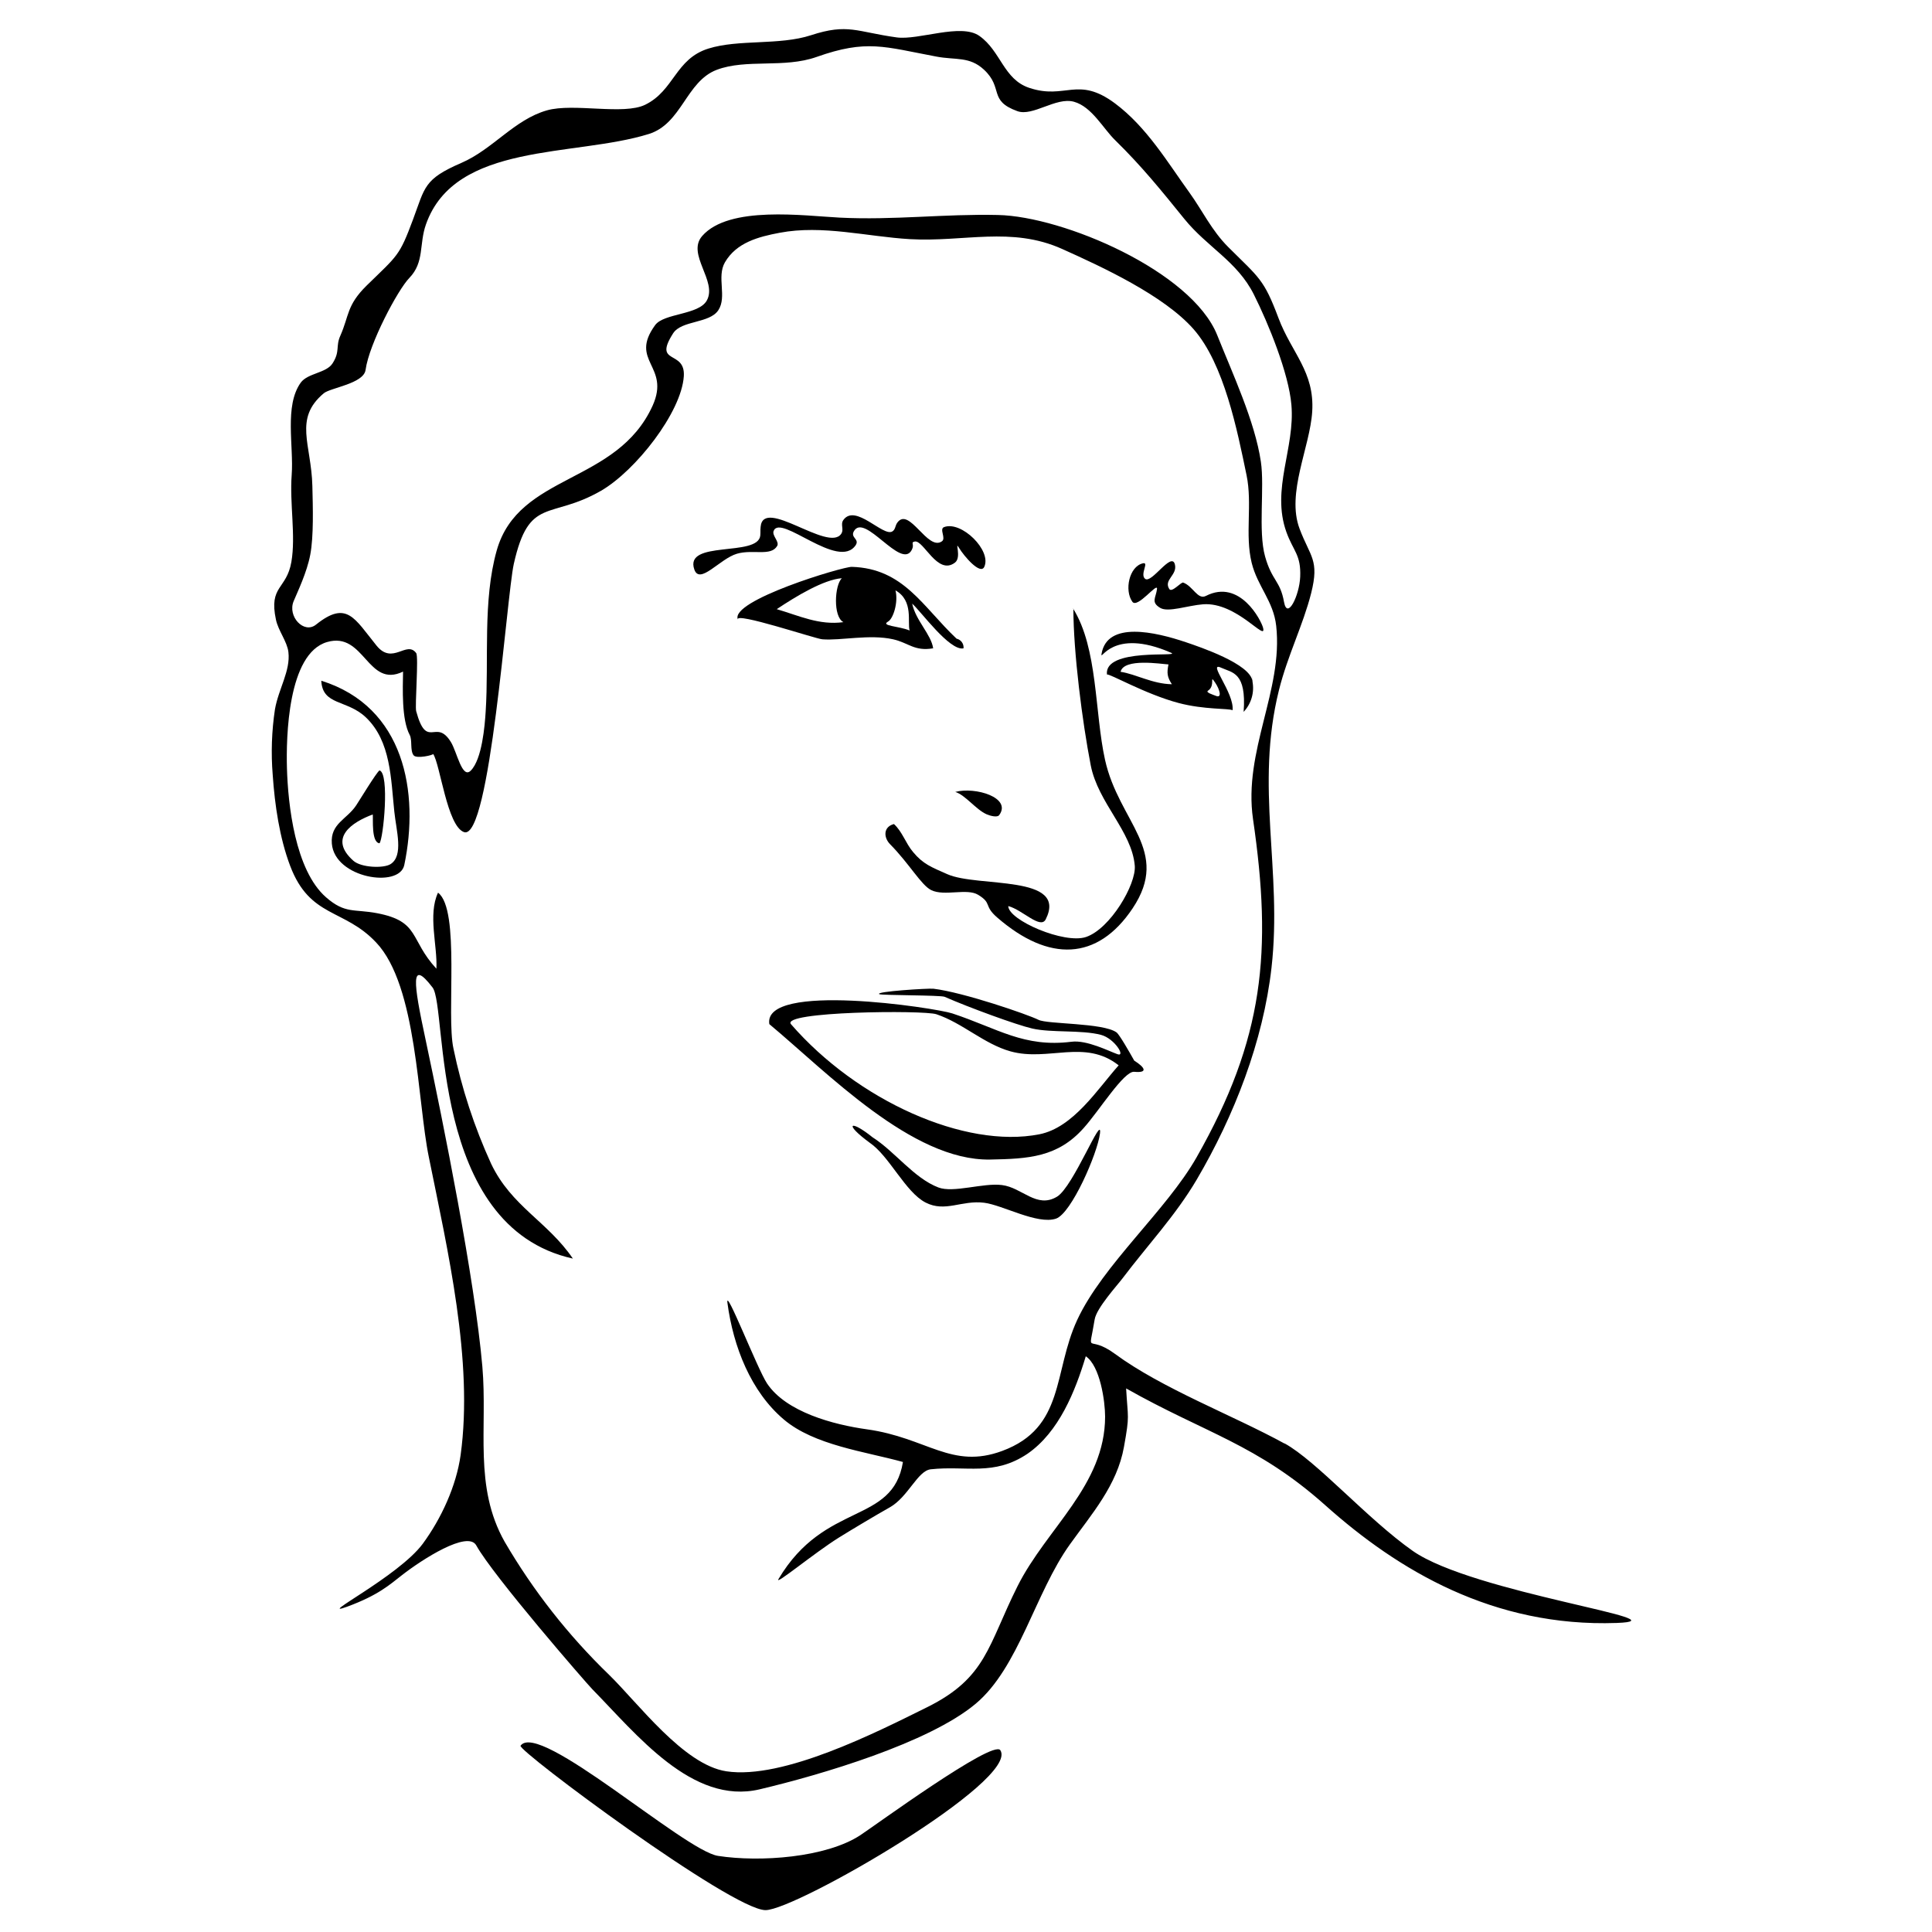
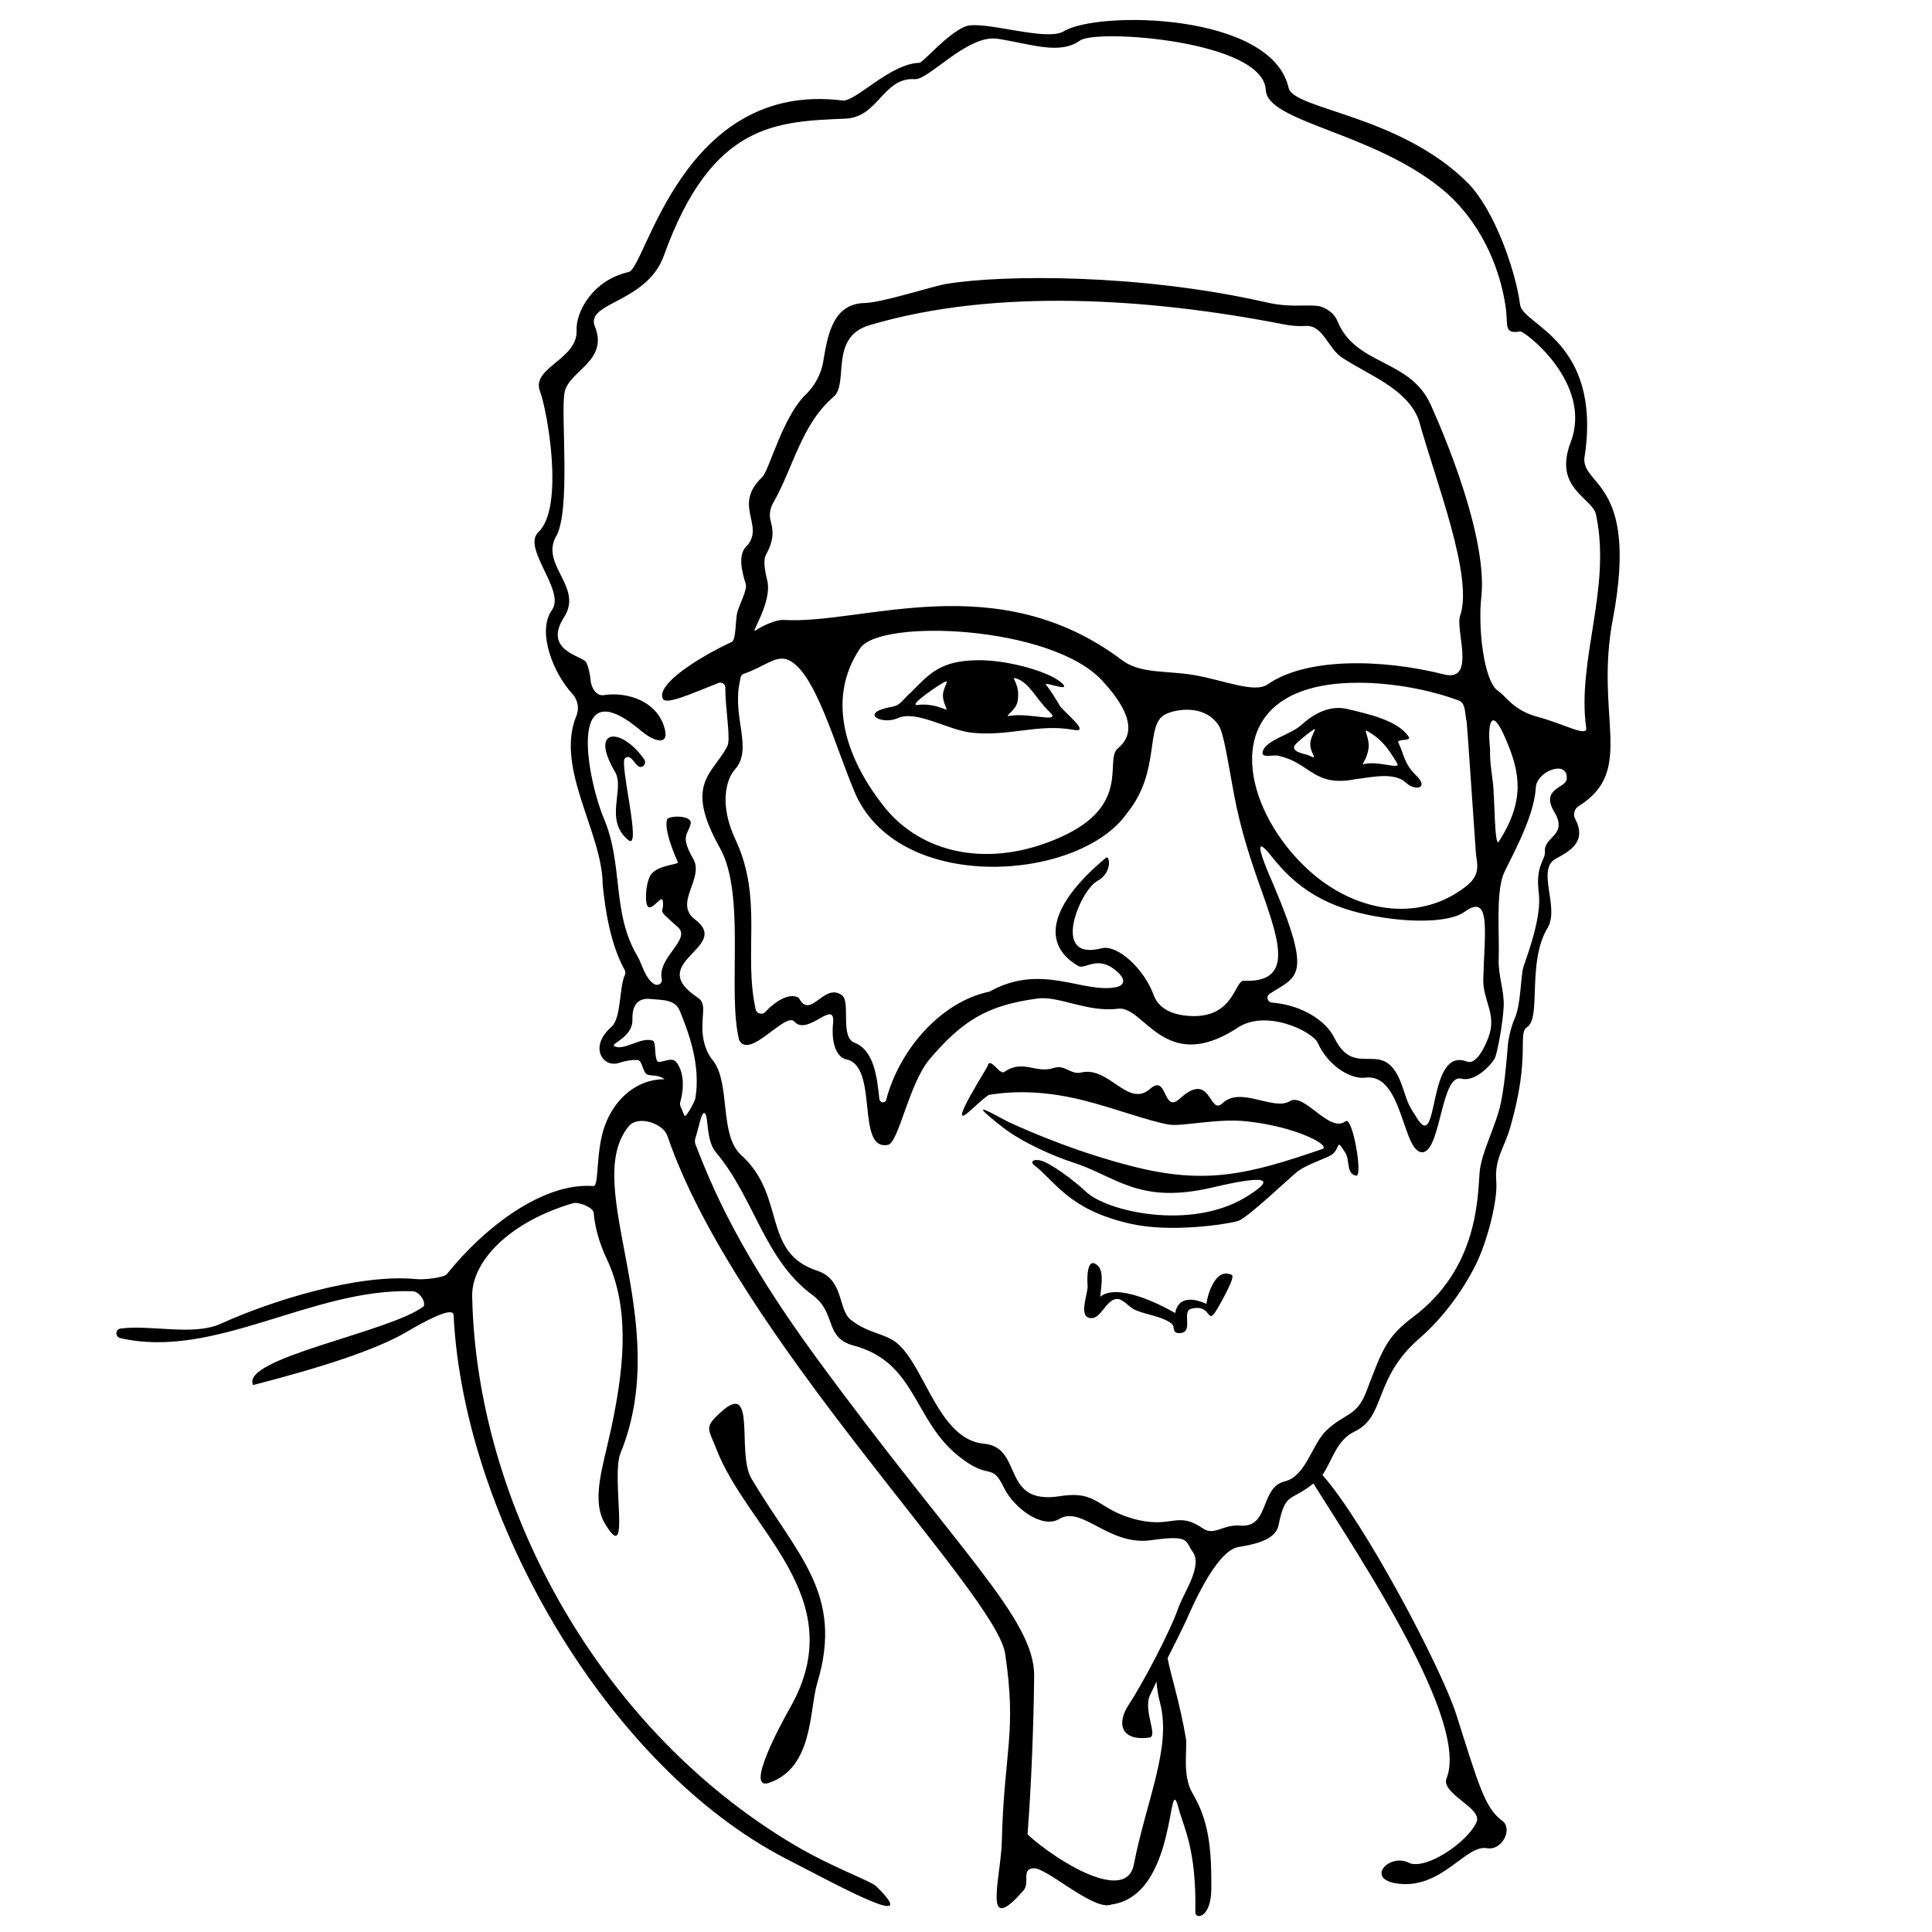
<svg xmlns="http://www.w3.org/2000/svg" data-face="jonny" aria-hidden="true" focusable="false" viewBox="0 0 500 500" width="500px" height="500px">
-   <path d="M254.72,146.72c2-4.23-5.9-12-10.39-10.31-1.32.49.57,2.88-.56,3.68-3.71,2.65-8.49-9.11-11.56-4.81-.58.82-.44,1.76-1.3,2.27-2.39,1.4-9.51-7.27-12.63-3-.88,1.21.25,2.43-.6,3.64-3.36,4.78-20.13-9.66-20.83-1.85-.11,1.16,0,1.1-.09,2.26-.59,5.65-19.81,1.07-17.06,8.81,1.42,4,6.59-2.8,11-4.1,4.19-1.22,8.76.75,10.42-2,.68-1.12-1.37-2.66-.91-3.89,1.74-4.62,16.81,10.36,21.26,3.64,1-1.59-1.42-1.89-.5-3.55,2.75-5,12.25,10.13,15,4.79.78-1.49-.41-1.9.75-2.15,2.29-.49,5.88,8.91,10.43,5.45,1.79-1.36-.17-5.82,1-3.88C249.52,144,253.7,148.84,254.72,146.72Z" />
-   <path d="M296.34,149.79c-1.39-1.17,1.15-4.44-.57-4-3.56.83-4.82,7-2.72,9.94,1.32,1.88,6.63-5.29,6.38-3.28-.28,2.25-1.66,3.4.85,4.88,2.06,1.22,7.13-.64,11.07-.94,8.73-.66,16.52,10,15.53,6.08-.47-1.88-6-12.75-14.79-8.25-2.14,1.1-3.33-2.52-5.88-3.45-.53-.2-2.92,2.69-3.59,1.68-1.57-2.41,2.14-3.59,1.44-6.38C303.2,142.62,298,151.18,296.34,149.79Z" />
-   <path d="M235.42,163.17c-2.94-1.19-7.61-1.15-5.57-2.32,1.33-.76,2.67-5,1.9-8.06C236.53,155.48,234.75,161.18,235.42,163.17Zm-17.54-13.53c-1.9,1.76-2.32,10,.4,11.37-6.28.86-11.43-1.65-17.26-3.36C206,154.33,213.13,150,217.88,149.64Zm29.69,15.66c-8.8-8.29-13.7-18.19-27.12-18.6-2.33-.07-31.8,8.78-29.47,13.65-1-2.11,20.15,5,21.84,5.1,4.79.39,12.21-1.37,18.32,0,4,.9,5.5,3.17,10.36,2.33-.5-3.58-4.53-7.21-5.43-11.56,2.19,1.9,9.7,12.34,13.29,11.57a2.32,2.32,0,0,0-1.79-2.5C240.9,159,248.08,165.76,247.57,165.3Z" />
-   <path d="M277.73,157.52c6.43,10.27,5.54,26.9,8.25,39.12,3.59,16.22,17.14,23.5,7.12,38.47-9.09,13.57-21.66,13.93-35,2.36-3.63-3.13-1.25-3.64-4.95-5.89-2.94-1.79-8.69.45-12.13-1.21-2.59-1.25-5.65-6.8-10.67-11.89-1.64-1.66-1.86-4.46,1-5.22,2.19,2,3,4.93,4.94,7.23,2.59,3.13,4.69,3.9,8.88,5.75,7.89,3.51,31.29,0,25.47,11.67-1.35,2.7-6-2.44-9.7-3.42,0,3.64,14.51,9.91,20.13,8,6.27-2.13,13-13.62,12.61-18.44-.74-8.9-9.51-16.27-11.4-26-2.18-11.2-4.49-29.23-4.49-40.58" />
-   <path d="M255.34,210.74c-2.76-1.21-5.51-5-8.12-5.79,5.22-1.39,14.68,1.49,11.37,6C258.11,211.63,256.26,211.14,255.34,210.74Z" />
-   <path d="M293.54,274.49c-1.2-2.14-3.84-6.78-4.6-7.32-3.52-2.5-17.84-2.07-20.18-3.24-2.77-1.39-19.43-7.12-27.19-8.05-1.23-.14-15.29.72-14,1.41.63.32,15.87.24,16.89.68,6.25,2.75,18.67,7.3,22.68,8.21,5,1.15,12.69.31,17.79,1.64,3.52.92,6.5,5.8,4.26,5s-7.91-3.71-11.86-3.22c-12.4,1.55-19.05-3.42-30.88-7.33-4.34-1.44-49.08-8.27-47.35,2.77,15,12.5,36.93,35.39,57.1,35.05,10-.18,17.52-.6,24.24-8.14,4-4.44,10.41-14.8,13.09-14.57C297.18,277.73,296.33,276.25,293.54,274.49ZM269,293.55c-19.3,3.81-47.15-8.76-64.28-28.47-2.91-3.35,34.29-3.69,37.6-2.6,6.76,2.25,12.34,7.7,19.19,9.61,9.79,2.72,19.24-3.3,28,3.62C284.07,281.81,277.81,291.8,269,293.55Z" />
-   <path d="M284.67,293.37c.67-5.52-6.88,13.76-11.1,16.32-5.29,3.21-9.05-2.38-14.28-3-4.84-.62-12.56,2.12-16.45.62-6.34-2.43-11.18-9.25-17.05-13-5.7-4.59-7.61-3.64-.72,1.42,5.11,3.47,9.23,12.8,14.48,15.49,5.08,2.61,9.34-.68,15.16.05,4.78.6,13.78,5.73,18.59,4.11C277.29,314,284,298.57,284.67,293.37Z" />
-   <path d="M286,366.59c0,17.81-15.13,28.87-22.67,43.93-7.67,15.32-8,23.67-23.36,31.29-12.93,6.41-37.29,18.83-52,16.6-11.07-1.68-22.88-17.72-30.37-25a159.88,159.88,0,0,1-27-34.41c-8.07-14.3-4.38-29.41-5.77-45.39-2-22.81-10-62.46-14.74-84.79-3.08-14.38-4-20.9,1.86-13.25,3.94,5.16-1.07,61.87,36.31,70.15-6.54-9.59-15.9-13.5-21.16-24.55a139.34,139.34,0,0,1-9.74-29.78c-1.92-8.67,1.82-36-4-40.37-2.67,5.7-.11,13.77-.42,19.68-7-7.58-4.21-12.23-15.33-14.36-6-1.15-8.27.22-13.24-4.13-8-7-9.84-23.94-10.11-33.45-.22-7.88.18-29.63,10.39-32.6,9.69-2.82,10.44,12.1,19.66,7.65-.07,4.41-.41,12.39,1.72,16.39.72,1.33.05,4,1,5.26.74,1,5.26-.07,5.06-.35,1.82,2.59,3.61,18.71,8,20.24,6.73,2.34,11-60.92,12.88-69.41,3.95-17.62,9.36-11.34,22.56-18.92,9-5.21,20.83-20.32,21.44-29.65.45-6.94-8.06-2.81-2.77-11.1,2.18-3.41,9.43-2.51,11.71-6s-.48-8.55,1.69-12.36c3-5.17,8.73-6.64,14.18-7.67,11.08-2.1,22.61,1,33.69,1.65,13.94.8,26.27-3.36,39.41,2.54,10.46,4.69,26.35,12.06,34,20.74,7.92,9,11.32,26.21,13.73,37.82,1.54,7.42-.46,15.39,1.32,22.66,1.51,6.13,5.64,9.9,6.35,16.33,1.84,16.68-8.55,32.38-6,50,5,34.24,2.86,56.81-14.62,87.56-7.77,13.67-24.28,27.83-30.88,42.06-6.25,13.44-3.1,27.87-19.41,33.9-13.13,4.86-19.43-3.42-35-5.59-8.71-1.21-20.94-4.48-25.87-11.89-2.47-3.71-10.84-25.27-10.24-20.82,1.51,11.35,6.07,22.95,14.59,30.16,7.89,6.69,21,8.28,30.83,11-2.66,16.3-20.18,10.05-32.21,30.31-1.09,1.83,9.18-6.71,15.64-10.75,3.39-2.11,9.77-5.91,13.13-7.8,4.8-2.68,7.23-9.51,10.65-9.87,9.17-1,16.3,1.83,25-4C274.08,370.61,278.29,360,281,351c3.72,2.53,5,11.66,5,15.63Zm-205.71-223c.92-4.82.68-12.4.55-17.8-.26-10.85-4.9-17.4,2.94-24,1.69-1.44,10.35-2.49,10.83-6.06C95.52,89,102.94,75,105.94,71.93c3.94-4.08,2.48-8.7,4.29-13.84,7.53-21.4,38.42-17.42,57.67-23.41,8.57-2.66,9.65-13.6,17.59-16.61,7.66-2.9,17.42-.35,25.83-3.33,13-4.61,17.52-2.63,31-.1,5,.95,8.57-.1,12.32,3.38,5.14,4.78,1.06,8,8.64,10.74,4,1.47,10-3.71,14.65-2.43s7.6,7,10.72,10c7,6.87,11.92,13,17.86,20.33s13.72,11,18,19.58c3.75,7.47,9,20.35,9.7,28.49,1,11.23-5.3,21.84-1.28,33,1.77,4.9,3.8,5.84,3.56,11.55-.21,4.84-3.32,11.25-4.18,6.54-1-5.62-3.13-5.45-4.91-11.81-1.84-6.58-.09-17.85-1.09-24.53C324.77,109.05,319,96.74,315,86.7,308.34,70.18,275.2,56,258.27,55.64c-13.86-.32-26.94,1.38-40.95.68-9.21-.46-28.65-3.2-35.6,4.76-4.11,4.72,4,11.66,1.2,16.69-2.08,3.76-11.1,3.26-13.37,6.37-6.83,9.38,4,10.47-.64,20.82-9.24,20.43-34.67,17.46-40.35,37.47-3.68,13-2,28.34-2.87,41.74-.22,3.54-.92,12.33-3.86,15.27-2.24,2.24-3.55-4.8-5.12-7.37-3.91-6.4-6.21,2.22-9-8-.37-1.36.67-14.15,0-15.05-2.49-3.37-6.08,3.2-10.25-1.92-5.74-7.07-7.68-11.85-15.69-5.44-3.12,2.49-7.43-2.13-5.77-6.09C77,153.17,79.43,148.15,80.29,143.58Zm252.14,230c-13.38-7.34-31.63-14.19-43.91-23.23-7.24-5.32-6.83,1-5.22-8.9.48-2.93,5.83-8.8,7.19-10.6,6.47-8.57,13.72-16.25,19.22-25.58,9.71-16.52,17.21-35.8,19.36-54.89,2.84-25.1-4.34-46.7,1.93-71.82,2.23-8.93,6.23-16.78,8.33-25.07,2.17-8.63-.24-9.33-3-16.66-3.48-9.22,2.71-21.13,3.27-30.34.64-10.29-5.33-15.17-8.72-24.16-3.81-10.16-5-10.41-13-18.39-4.31-4.29-6.74-9.52-10.08-14.14-5.55-7.66-11-16.92-19.26-23.07-9.67-7.18-12.75-.86-22.17-4-6.66-2.22-7.34-9.51-12.9-13.44-4.77-3.39-15.72,1.16-21.41.38-10.43-1.44-12.6-3.7-22.19-.56-8.15,2.66-18.74,1-26.53,3.45-8.57,2.67-8.83,10.84-16.35,14.53-5.61,2.76-18.55-.5-25.44,1.46-8.46,2.4-14,10.08-22.15,13.6-9.76,4.22-9.38,6.26-12.51,14.64-3.56,9.55-3.92,9.21-12,17.1-5.22,5.14-4.51,7.79-6.82,13-1.25,2.78,0,4-2,7.13-1.62,2.55-6.41,2.5-8.24,5-4.29,6-1.78,16.4-2.34,23.86s1.09,15.73-.08,22.52c-1.24,7.19-5.88,6.14-4,14.94.59,2.86,2.91,5.68,3.23,8.41.57,4.84-2.54,9.47-3.48,14.8a73.5,73.5,0,0,0-.58,17c.53,7.75,1.76,16.27,4.53,23.57,5.12,13.48,13.94,10.94,22.24,19.79C108,255.14,108,285.14,111,299.54c4.84,23.95,11.56,52.69,8.21,77-1.11,8-5,16.46-9.81,23-6.31,8.5-28,19.34-19.56,16.27,8.13-3,11-5.69,14.21-8.18,5.12-4,17-11.66,19.21-7.68,4.32,7.83,28.61,35.79,30.05,37.24,11.42,11.63,25.85,30,43.27,25.89,15.9-3.76,43.8-12,55.91-22.14,11.18-9.36,15.38-28.67,24.39-41.24,5.61-7.84,12.22-15.28,14-25.24,1.53-8.5,1-7.16.56-15.14,20.49,11.6,33.86,14.44,51.59,30.28,18.79,16.79,43.42,31.54,75.34,30.42,18.7-.66-37.17-7.72-52.74-18.64C353.92,393.16,340.72,378.09,332.43,373.54Z" />
-   <path d="M314.63,180.07c-.58-.24-2.72-.87-2-1.32,2.06-1.33.2-4.53,1.91-2C315.6,178.33,316.4,180.83,314.63,180.07ZM290,173.86c.87-3.62,10.54-2,12.4-1.91-.45,2.26-.34,3.23.88,5.13C298.24,177,294,174.47,290,173.86Zm34.14,2.47c-.46-4.47-13.56-8.88-17.22-10.12-8-2.7-20.35-5.52-21.83,2.95-.43,2.49,2.5-7,18-.22,2.72,1.2-17.43-1.4-16.61,5.64.52-.39,9.89,5.06,18.56,7.36,6.63,1.75,12.95,1.35,13.95,1.87.49-4.51-6.68-12.72-2.95-11,2.86,1.31,6.58,1.13,5.81,11.42a9,9,0,0,0,2.28-7.9C323.61,170.94,324.38,178.55,324.16,176.33Z" />
-   <path d="M85.88,218.32c-.42-5.19,3.92-6.26,6.33-9.94.85-1.3,5.23-8.49,6-9,2.67.7,1,17.79,0,18.86-2.16-.23-1.6-6.34-1.74-7.46-5.38,2-11.62,6.13-5,12,2,1.76,7.72,2,9.58.87,3.48-2.17,1.5-8.69,1-13.59-.9-8.43-.85-18.22-7.38-24.42-4.9-4.65-11.21-3-11.52-9.47,21.58,6.75,25.42,28.95,21.47,47.73C103.31,229.93,86.61,227.29,85.88,218.32Z" />
-   <path d="M198.12,494.34c-8.74,0-64.27-41.33-63.4-42.55,4.7-6.62,42.36,27.16,51.09,28.51,10.89,1.69,28,.44,36.83-5.35,3.42-2.22,34.36-24.85,36.24-22C264,460.75,206,494.34,198.12,494.34Z" />
-   <path class="eyes" d="M306,178.07a2.88,2.88,0,0,0,2.29.83c1.23-.34,1.59-1,2.38-1.91a2.69,2.69,0,0,0,.69-1.69,1.31,1.31,0,0,0-.54-1.05,1.8,1.8,0,0,0-1.67.19c-.57.67.35,2-1.55,1.81-1.55-.13.19-2.57-.59-3.07a1.26,1.26,0,0,0-1.78.67A4,4,0,0,0,306,178.07Z" />
-   <path class="eyes" d="M221.77,159.21a4.37,4.37,0,0,0,3.52.36c1.73-.85,2.15-1.78,3.12-3.31a3.55,3.55,0,0,0,.67-2.45,1.54,1.54,0,0,0-1-1.22,3.08,3.08,0,0,0-2.42.8c-.7,1.07.9,2.48-1.92,2.89-2.29.33-.22-3.46-1.46-3.87a2.08,2.08,0,0,0-2.48,1.47A4.76,4.76,0,0,0,221.77,159.21Z" />
+   <path d="M366.65 200.85c-3.48-3.37-3.23-5.67-4.77-8.67-.52-1.01 3.45-.33 2.72-1.46-2.76-4.27-10.43-5.92-15.99-7.25-4.21-.97-8.31.95-11.77 4.11-2.88 2.63-9.24 3.89-10.06 6.94-.51 1.92 2.94.62 4.27 1.13 8 1.79 9.04 8.14 19.67 6.01 4.18-.47 10.02-1.97 13.13.9 2.46 2.27 5.95 1.39 2.79-1.71Zm-31.13-8.47c1.07-1.05 5.22-4.46 4.79-3.51-.55 1.22-1.3 2.62-1.21 3.97.16 2.44 2.3 3.99-.36 2.67-.89-.44-5.49-.9-3.22-3.13Zm17.61 5.35c-1.2.3.53-.69 1.03-3.97.4-2.56-1.4-5.19-.37-4.61 3.46 1.95 5.36 4.22 7.8 8.44.97 1.68-4.9-.74-8.47.14Zm-78.97-15.29c-1.21-2.04-2.31-3.78-3.44-5.23-.79-1.02 6.61 2.09 4.21-.31-2.98-2.99-14.11-6.14-21.86-6.04-9.69.13-12.41 3.37-17.27 8.29-2.24 1.9-2.62 3.35-4.93 3.76-8.91 1.57-2.66 4.81 1.44 2.95 4.82-2.19 13.02 3.08 19.09 3.75 9.67 1.08 17.35-2.42 26.44-.72 4.79.89-2.89-4.84-3.69-6.44Zm-29.44-6.06c.96-.33-.64 1.58-.69 3.54-.05 1.98 1.43 4.01.73 3.71-2.9-1.25-5.45-1.44-7.28-1.19-2.84.39 6.05-5.65 7.23-6.06Zm16.59 8.87c-1.78.29 1.56-1.19 2.03-3.71.85-4.59-2-6.45-.47-6 3.54 1.02 5.25 5.39 8.71 8.65 3.4 3.2-4.85.19-10.26 1.07Zm44.01 159.77c-2.21.06-1.11-1.73-2.14-2.49-2.77-2.03-6.48-2.17-9.61-3.62-1.4-.65-2.95-2.78-4.47-2.74-2.78.07-4.06 4.93-6.58 4.96-3.64.04-1.03-5.89-1.03-8.42 0 .95-.8-8.28 2.59-5.18 1.79 1.64.78 6.04.67 8.07 4.32-3.57 15.08 1.73 19.39 4.21.73-4.14 4.45-4.04 8.08-2.36.11-1.52 2.08-9.66 6.59-7.5.96.46-2.67 6.84-3.34 8.03-3.49 6.15-1.39-.75-7.16.72-2.64.67.78 6.2-2.99 6.3Zm42.9-54.84c-4.15 3.23-10.64-7.52-14.41-5.2-4.21 2.59-12.74-3.94-17.41.52-3.57 3.41-2.84-8.71-11.1-1.15-4.39 4.02-3.11-6.57-7.64-2.57-5.76 5.09-10.63-5.97-17.88-4.21-2.62.64-4.19-2.13-7.04-1.19-4.71 1.56-7.94-2.35-12.87 1.05-1.19.82-3.66-4.13-4.27-1.56-.14.58-9.88 15.68-5.52 12.41 1.48-1.11 3.58-3.37 5.8-4.92 3.4-.51 11.71-1.81 24.5 1.4 8.08 2.03 16.65 5.32 22.06 6.27 3.4.6 12.34-1.65 20.09-.84 13.07 1.37 22.08 6.35 19.68 7.18-18.82 6.45-29.95 9.38-49.11 4.48-13.92-3.56-25.1-8.31-31.78-11.33-2.44-1.1-13.2-7.66-1.78 1.25 4.86 3.79 12.92 7.39 18.32 9.13 11.14 3.6 16.83 10.92 35.99 6.4 17.05-4.02 14.66-1.18 8.45 2.58-14.17 8.58-35.93 3.71-41.32-1.53-1.69-1.64-6.99-5.95-10.54-7.59-2.48-1.15-4.2-.31-2.78.79 5.6 4.34 8.97 11.56 24.91 15.16 10.49 2.37 24.91.14 27.83-.72 2.42-.71 13.94-11.73 15.43-12.84 2.19-1.62 6.23-2.99 8.22-3.97 3.25-1.6 1.35-5.2 4.11-.86 1.25 1.97.17 5.44 2.8 5.95 1.84.36-.92-15.5-2.71-14.1ZM199.04 461.39c11.51-3.94 10.35-18.77 12.48-25.87 6.97-23.22-5.32-33.03-17.05-52.87-3.93-6.63 1.51-25.78-7.97-17.15-4.36 4-3.17 4.18-1.16 9.38 8.09 21.11 35.28 38.55 19.2 66.97-2.58 4.5-11.86 21.75-5.49 19.54Zm-39.86-261.61c2.6 4.42-2.97 12.49 3.46 17.65 3.54 2.86-2.38-19.95-.92-21.18 1.95-1.6 2.75 3.1 4.59 2.11.63-.33.82-1.21.42-1.83-5.79-8.33-14.41-8.38-7.55 3.24Z" />
+   <path d="M410.1 118.2c4.53-30.05-16.02-34.03-16.7-39.33-1.16-8.86-6.62-24.52-13.52-31.51-17.66-17.67-45.13-18.99-46.39-24.62-4.39-19.5-49.41-20.02-58.21-14.63-4.52 2.75-20.97-2.98-25.4-1.28-4.72 1.84-11.04 9.42-11.94 9.43-7.6.17-16.47 10.13-19.9 9.75-41.5-5.17-50.92 43.39-55.32 44.38-9.41 2.12-13.71 10.41-13.5 15.05.37 7.62-11.76 9.65-9.49 15.75 1.89 4.97 6.4 30.09-.38 36.5-4.4 4.14 7.08 15.17 3.51 20.15-4.05 5.67.45 16.53 5.19 21.63 1.44 1.54 1.95 3.8 1.11 5.79-5.56 13.52 6.74 30.21 6.81 43.62v.06c.74 7.22 2.11 15.58 5.7 22.1.2.34.25.84.08 1.2-1.51 2.97-.92 11.32-3.51 13.51-5.96 5.2-2.16 10.64 1.85 9.35 1.73-.58 3.41-.83 4.9-.78 1.23.04 1.34 3.1 2.38 3.7.96.55 2.95-.02 4.59 1.28-7.07-.01-12.88 4.96-15.45 12.09-2.39 6.51-1.42 15.67-2.92 15.56-13.14-1.02-28.39 10.83-37.96 22.81-.64.85-5.77 1.49-7.93 1.27-15.3-1.5-38.11 5.89-50.4 11.48-7.15 3.34-18.25.26-26.1 1.32-1.37.18-1.45 2.12-.09 2.46 24.4 5.68 49.8-13.02 75.69-12.11 1.75.06 3.52 2.8 2.81 3.93-8.84 6.68-47.53 13.41-44.1 20.34 18.03-4.64 32-9.2 39.77-13.78 4.08-2.4 12-6.81 12.11-4.33 2.58 52.79 40.09 117.04 86.08 140.72 14.41 7.42 35.45 18.99 23.29 7.11-1.46-1.43-11.1-4.76-20.92-10.54-50.81-29.98-82.54-88.18-83.64-142.08-.22-8.94 9.4-19.24 26.02-24.14 1.62-.49 5.26 1.13 5.42 2.38.4 5.18 2.25 9.69 3.83 12.99 5.82 13.27 3.67 28.87.75 42.69-2.22 10.39-5.33 18.8-1.56 25.01 6.76 11.19 1.4-12.25 3.93-18.41 13.93-34.19-10.47-69.28 2.13-84.61 2.34-2.84 8.84-.89 10.03 2.59 17.72 51.78 85.05 118.13 87.38 133.92 3.07 20.45-.28 25.3-.86 48.48-.24 9.7-5.21 25.18 5.61 12.8 1.76-2.01-.68-5.52 2.59-5.75 3.41-.23 15.62 11.19 20.16 9.39 17.32-2.36 14.45-35.95 17.38-24.92 1.31 4.97 4.67 10.64 4.34 26.96-.04 1.83 4.09 1.59 4.14-6.09.08-10.76-.71-17.76-4.9-24.8-2.72-4.65-1.24-11.62-1.69-14.22-1.65-9.58-4.05-16.82-4.73-20.71 2.09-4.13 3.95-7.83 4.64-9.33 1.78-4.06 7.65-17.65 13.19-19.29 1.44-.45 9.86-1 10.86-5.66 1.84-8.96 3.01-6.01 9.04-10.9 12.5 19.86 40.4 61.72 34.45 76.35-1.42 3.98 9.35 7.62 7.79 11.25-2.25 5.13-12.71 12.27-17.3 10.67-5.16-2.95-12.12 4.42-2.53 5.34 11.03 1.05 17.08-10.2 22.5-9.23 4.01.7 6.73-5.08 4-7.07-4.53-3.28-6.16-9.4-11.9-27.44-3.79-11.99-23.82-49.87-34.67-62.07 2.61-3.8 3.57-8.96 8.32-11.25 8.24-3.91 4.7-13.65 16.84-24.16 6.28-5.46 11.3-12.57 14.49-18.94 3.09-6.22 5.73-16.77 5.35-21.57-.51-5.99 2.01-8.48 3.63-14.11 5.36-18.68 1.74-24.23 4.38-25.92 3.69-2.44-.11-16.72 5.26-25.64 3.18-5.28-2.96-15.13 2.07-17.87 3.14-1.74 8.37-4.2 5.05-10.39-.57-1.09-.18-2.53.88-3.22 15.04-9.36 3.96-23.18 8.97-48.84 6.66-35.73-8.54-33.91-7.4-41.69ZM177.14 288.73c-.33-.8-.66-1.57-1-2.34-.18-.41-.19-.87-.06-1.3.98-3.32.99-7.81-1.13-10.28-1.3-1.5-4.13.64-4.82-.17-.8-.98-.33-5.06-1.16-5.32-3.14-1.09-7.49 2.78-9.98 1.42-1.17-.64 4.83-2.24 4.68-6.9-.14-5.17 2.88-5.47 4.52-5.32 3.35.34 6.57.06 7.78 3.19 2.22 5.46 5.44 13.88 3.98 22.58-.13.76-2.5 5.16-2.79 4.45Zm127.78 127.48c-2.23 6.35-9.4 19.84-12.81 24.98-3.17 4.76-2.11 9.47 5.32 8.5 2.44-.29-1.71-7 .21-11.03.53-1.08 1.1-2.24 1.66-3.46.11 1.64.4 3.51.91 5.45 3.06 11.58-3.52 25.21-6.77 41.87-1.94 10.2-19.84-.76-27.52-7.77.99-12.43 1.58-28.47 1.72-40.96.18-14.88-19.76-32.41-56.41-82.48-19.91-27.21-26.76-43.61-31.22-55.09-.21-.54-.22-1.13-.04-1.68.92-2.83 1.62-7.22 2.45-6.41 1.07 1.04.16 6.97 2.94 10.19 9.83 11.72 12.47 27.7 24.86 36.79 6.47 4.77 2.93 11.03 10.73 13.13 16.13 4.33 15.35 19.09 27.04 28.53 8.25 6.68 8.54 1.42 11.8 8.2 2.61 5.32 9.95 10.8 14.36 8.13 5.88-3.57 12.77 7.08 23.78 5.5 10.2-1.46 8.73.28 10.68 2.93 2.82 3.67-2.43 10.89-3.69 14.7ZM410.5 188.37c.37 2.5-5.57-.96-12.49-2.83-6.48-1.75-8-5.18-10.28-6.7-3.86-2.6-5.23-16.92-4.37-24.24 1.95-17.59-13.04-49.68-13.07-49.8-5.34-12.03-19.42-10.05-24.16-21.7-1.02-2.53-3.8-3.81-5.18-3.94-3.81-.36-7.12.52-13.56-.99-32.62-7.36-67.86-7.11-82.6-4.68-3.16.52-16.42 4.81-20.96 4.93-8.64.15-9.69 8.98-10.85 15.53-.43 2.67-2.23 6.04-4.19 7.89-6.31 5.92-9.63 19.84-11.59 21.7-7.56 7.23.57 12.24-3.7 17.51-2.82 2.31-1.41 7.17-.49 10.11.45 1.44-1.73 5.42-2.22 7.4-.47 1.87-.27 7.07-1.43 7.59-8.44 3.89-19.62 10.97-17.82 14.68.83 1.68 7.17-1.23 14.43-4.09.83-.32 1.74.31 1.75 1.21-.03 5.85 1.51 13.3.47 15.27-3.78 7.15-11.23 9.59-1.9 26.18 6.83 12.08 1.88 37.35 5 49.75 2.6 5.26 12.02-7.4 14.28-4.76 3.53 3.96 10.88-6.49 10 .71-.45 5.11 1.01 8.41 3.33 9.04 8.7 1.57 2.41 23.87 10.95 22.14 2.78-.76 5.35-15.73 10.71-22.14 8.58-10.09 15.01-13.97 27.85-15.71 5.6-.81 12.96 3.65 20.95 2.62 6.75-.81 11.92 16.99 30.47 5.24 7.44-5.47 19.81.6 21.18 3.57 2.91 6.35 8.82 9.52 12.38 9.04 9.86-1.26 9.53 20.13 15 19.28 4.52-1.02 4.62-20.2 9.76-19.04 3.5 1.01 7.81-3.48 8.79-5.43.6-1.63 1.95-8.38 2.21-13.19.22-4.04-1.44-7.94-1.29-12.26.22-6.15-.72-16.48 1.12-21.71.94-2.65 8.06-14.45 8.47-22.64.22-4.42 8.41-7.42 8.02-2.32-.16 2.41-6.91 2.39-3.21 8.56 3.63 6.12-2.76 6.27-2.44 10.25.18 2.21-2.5 3.45-1.59 10.63.84 6.3-3.01 16.29-3.93 19.06-.83 2.64-.61 9.86-2.35 13.62-.78 1.68-1.58 4.96-1.72 6.81-.42 5.42-1 11.11-1.84 15.04-1.25 5.87-5.03 12.68-5.47 17.85-.53 6.48-.38 24.8-17.14 37.37-6.92 5.22-7.99 8.33-12.14 19.28-2.59 6.75-5.51 5.46-10.47 10.24-3.64 3.52-5.22 11.79-10.71 13.09-6.45 1.58-3.84 12.03-11.43 11.43-4.64-.37-6.72 2.79-9.76.71-6.46-4.45-7.86-.14-16.66-2.14-10.78-2.52-10.06-7.77-20.23-6.19-15.56 2.48-9.33-12.64-19.76-13.57-11.68-1.09-15.13-19.74-22.37-25.94-3.25-2.74-7.51-2.48-12.14-6.19-3.22-2.61-1.71-10.37-8.57-12.62-14.56-4.75-7.91-19.3-19.76-29.99-5.66-5.15-2.69-18.22-7.14-24.28-2.35-2.75-2.82-6.16-2.86-8.33-.07-4.29 1.01-6.6-1.19-8.09-14.03-9.24 8.96-12.91-.71-20.23-5.65-4.25 2.47-10.59-.48-15.71-3.46-5.96-1.33-6.23-.67-9.01.56-2.37-5.63-2.2-6.05-1.21-1.13 2.69 2.76 11.13 2.76 11.13.26.58-4.73.68-6.74 2.87-1.19 1.29-1.7 5.01-1.47 7.14.44 4.52 3.94-1.91 4.27-.13.67 3.83-2.31 1.42 3.93 6.89 3.6 3.17-5.37 7.82-4.16 13.46.23 1.04-.88 1.8-1.81 1.37-2.39-1.2-3.48-5.63-4.4-7.15-6.86-11.36-3.62-23.68-8.81-35.87-3.98-9.38-10.1-39.3 9.65-22.62 3.34 2.84 7.02 3.78 6.25.03-1.57-7.55-9.63-10.23-15.96-9.25-1.8.28-3.1-1.81-3.32-3.62-.15-1.83-.58-3.72-1.16-4.88-.89-1.66-11.33-2.97-5.72-11.69 4.95-7.67-5.88-13.26-2.26-20.56 4.16-6.33 1.3-32.15 2.38-37.6 1.1-5.64 11.47-8.11 7.85-17.05-2.59-6.35 13.43-5.98 17.88-18.42 12.4-34.46 29.26-34.6 47.01-35.38 8.52-.38 9.71-10.79 17.93-10.21 3.58.22 13.63-11.61 21.34-10.46 8.71 1.31 16.06 4.28 21.42.44 4.33-3.03 47.41.04 48.04 12.81.4 8.32 27.09 10.79 45.21 25.33 10.19 8.17 15.48 20.53 16.93 31.25.58 4.3-.61 6.69 3.71 5.91 1.05-.17 18.87 13.35 13.07 28.65-4.73 12.37 6.12 14.36 6.63 19.19 3.85 18.79-5.06 37.43-2.63 54.74Zm-124.23 33.58c-14.39 11.98-17.07 22.28-7.24 28.03 1.92 1.11 5.12-3.21 10.34 1.72 2.29 2.18 1.23 3.45-.62 3.8-8.63 1.62-19.23-6.39-32.69 1.14-12.34 2.52-23.25 14.81-26.71 27.98-.23.95-1.6.87-1.76-.12-.62-5.9-1.44-12.65-6.38-14.62-3.91-1.37-1-10.44-3.28-12.3-4.62-3.39-8.05 6.18-11.01 1a.983.983 0 0 0-.64-.56c-2.89-1.15-6.91 2.39-8.19 3.84-.77.88-2.26.51-2.51-.59-3.25-14.43 1.96-28.64-5.21-43.91-4.32-9.18-2.44-15.7-.14-18.27 4.67-5.23-.71-13.39 1.18-22.42.09-.47.19-.88.23-1.27.09-.47.38-.86.86-1.03 4.9-1.62 8.23-4.81 11.24-3.69 7.31 2.79 12.52 23.06 17.81 35.17 11.94 25.63 57.9 22.09 70.09 4.63 8.97-10.95 4.49-22.85 9.96-25.62 2.48-1.26 9.91-2.75 13.72 2.75 1.35 2.01 2.25 8.29 3.97 17.6 1.71 9.31 4.39 17.51 7.48 26.06 4.63 13.15 7.64 23.07-4.87 22.55-2.46-.09-2.5 10-14.39 9.09-6.8-.52-8.42-4.01-8.91-5.32-2.51-6.88-9.4-13.23-13.53-12.17-13.41 3.47-5.44-15.02-1.21-17.33 4.19-2.23 3.28-6.84 2.41-6.13Zm-87.65-71.46c-.43-1.89-1.35-5.41-.31-7.06 1.59-2.93 2.07-5.35 1.18-8.42-.49-1.62-.25-3.41.63-4.9 5.25-9.21 7.21-20.19 15.6-27.41 4.09-3.49-1.28-15.38 9.31-18.54 32.74-9.75 72.88-6.91 106.94-.27 1.95.4 3.92.59 5.89.47 4.61-.33 5.85 6 9.64 8.3 7.01 4.59 16.48 7.85 19.65 15.93.01.06.03.12.04.18 4.6 16.43 14.16 40.61 10.69 50.58-1.3 3.63 4.22 17.29-4.16 15.19-16.28-4.1-35.73-4.35-45.66 2.58-3.38 2.37-11.36-1.1-18.97-2.4-7.09-1.23-13.87-.28-18.65-3.83-32.5-24.53-67.2-9.2-87.58-10.45-1.9-.15-5.63 1.53-7.35 2.75-1.45.97 4.24-7.12 3.11-12.71Zm180.96 36.37c.11.49 2.25 32.42 2.37 33.81.18 2.53 1.55 5.52-2.49 8.68-12.56 9.83-29.17 6.51-40.91-4.27-15.7-14.38-22.25-39.18-1.07-46.39 11.28-3.83 28.39-1.71 39.95 2.56 2.03.76 1.57 3.24 2.16 5.61Zm-90.25 6.78c-3.69 3.01 3.84 14.74-15.03 23.1-18.16 8.07-35.82 4.35-45.64-8.15-9.18-11.68-15.25-27.2-6.05-40.83 5.2-7.72 49.34-5.91 62.57 8.32 5.25 5.63 9.96 12.85 4.15 17.56Zm39.3 63.53c6.99-4.59 11.19-3.93 1.01-28.04-.94-2.17-7.11-15.87-.35-7.24 7.75 9.88 17.06 13.88 29.15 15.65 9.83 1.45 17.64.61 20.54-1.53 7.04-5.18 5.18 5.55 4.89 17.37-.13 5.68 3.62 9.09 1.32 15.13-1.12 3.01-3.29 7.07-5.54 6.23-10.42-4.07-7.11 23.98-12.94 14.64-2.2-3.49-2.03-3.01-3.75-8.08-4.66-13.85-12.04-1.27-17.64-12.72-2.25-4.57-8.53-8.48-16.05-9.1-1.31-.09-1.71-1.61-.65-2.3Zm56.94-64.02c-.54-4.95.1-11.51 4.29-1.47 3.57 8.44 4.79 15.54-1.95 26.11-1.18 1.87-1.05-11.63-1.56-15.3-1.1-8.29-.56-6.94-.78-9.34Z" />
+   <path d="M344.99 197.25c.53.28 2.61.57 3.69-.23 1.61-1.18 1.84-2.22 2.53-3.98.35-.89.51-1.87.19-2.68-.21-.54-.65-.99-1.26-1.1s-2.09.65-2.32 1.24c-.49 1.24 1.43 2.43-1.38 3.34-2.29.74-.94-3.57-2.29-3.79-1.24-.2-2.13.96-2.25 1.96-.26 2.18.98 4.11 3.09 5.23Zm-92.5-11.14c.73.29 3.45.39 4.66-.78 1.8-1.74 1.88-3.11 2.39-5.47.25-1.2.25-2.48-.32-3.48-.38-.67-1.05-1.19-1.84-1.25s-2.53 1.12-2.7 1.91c-.37 1.66 2.35 2.94-1.05 4.49-2.76 1.26-1.95-4.48-3.73-4.58-1.63-.09-2.52 1.52-2.46 2.83.13 2.84 2.12 5.16 5.06 6.33Z" class="eyes" />
</svg>
